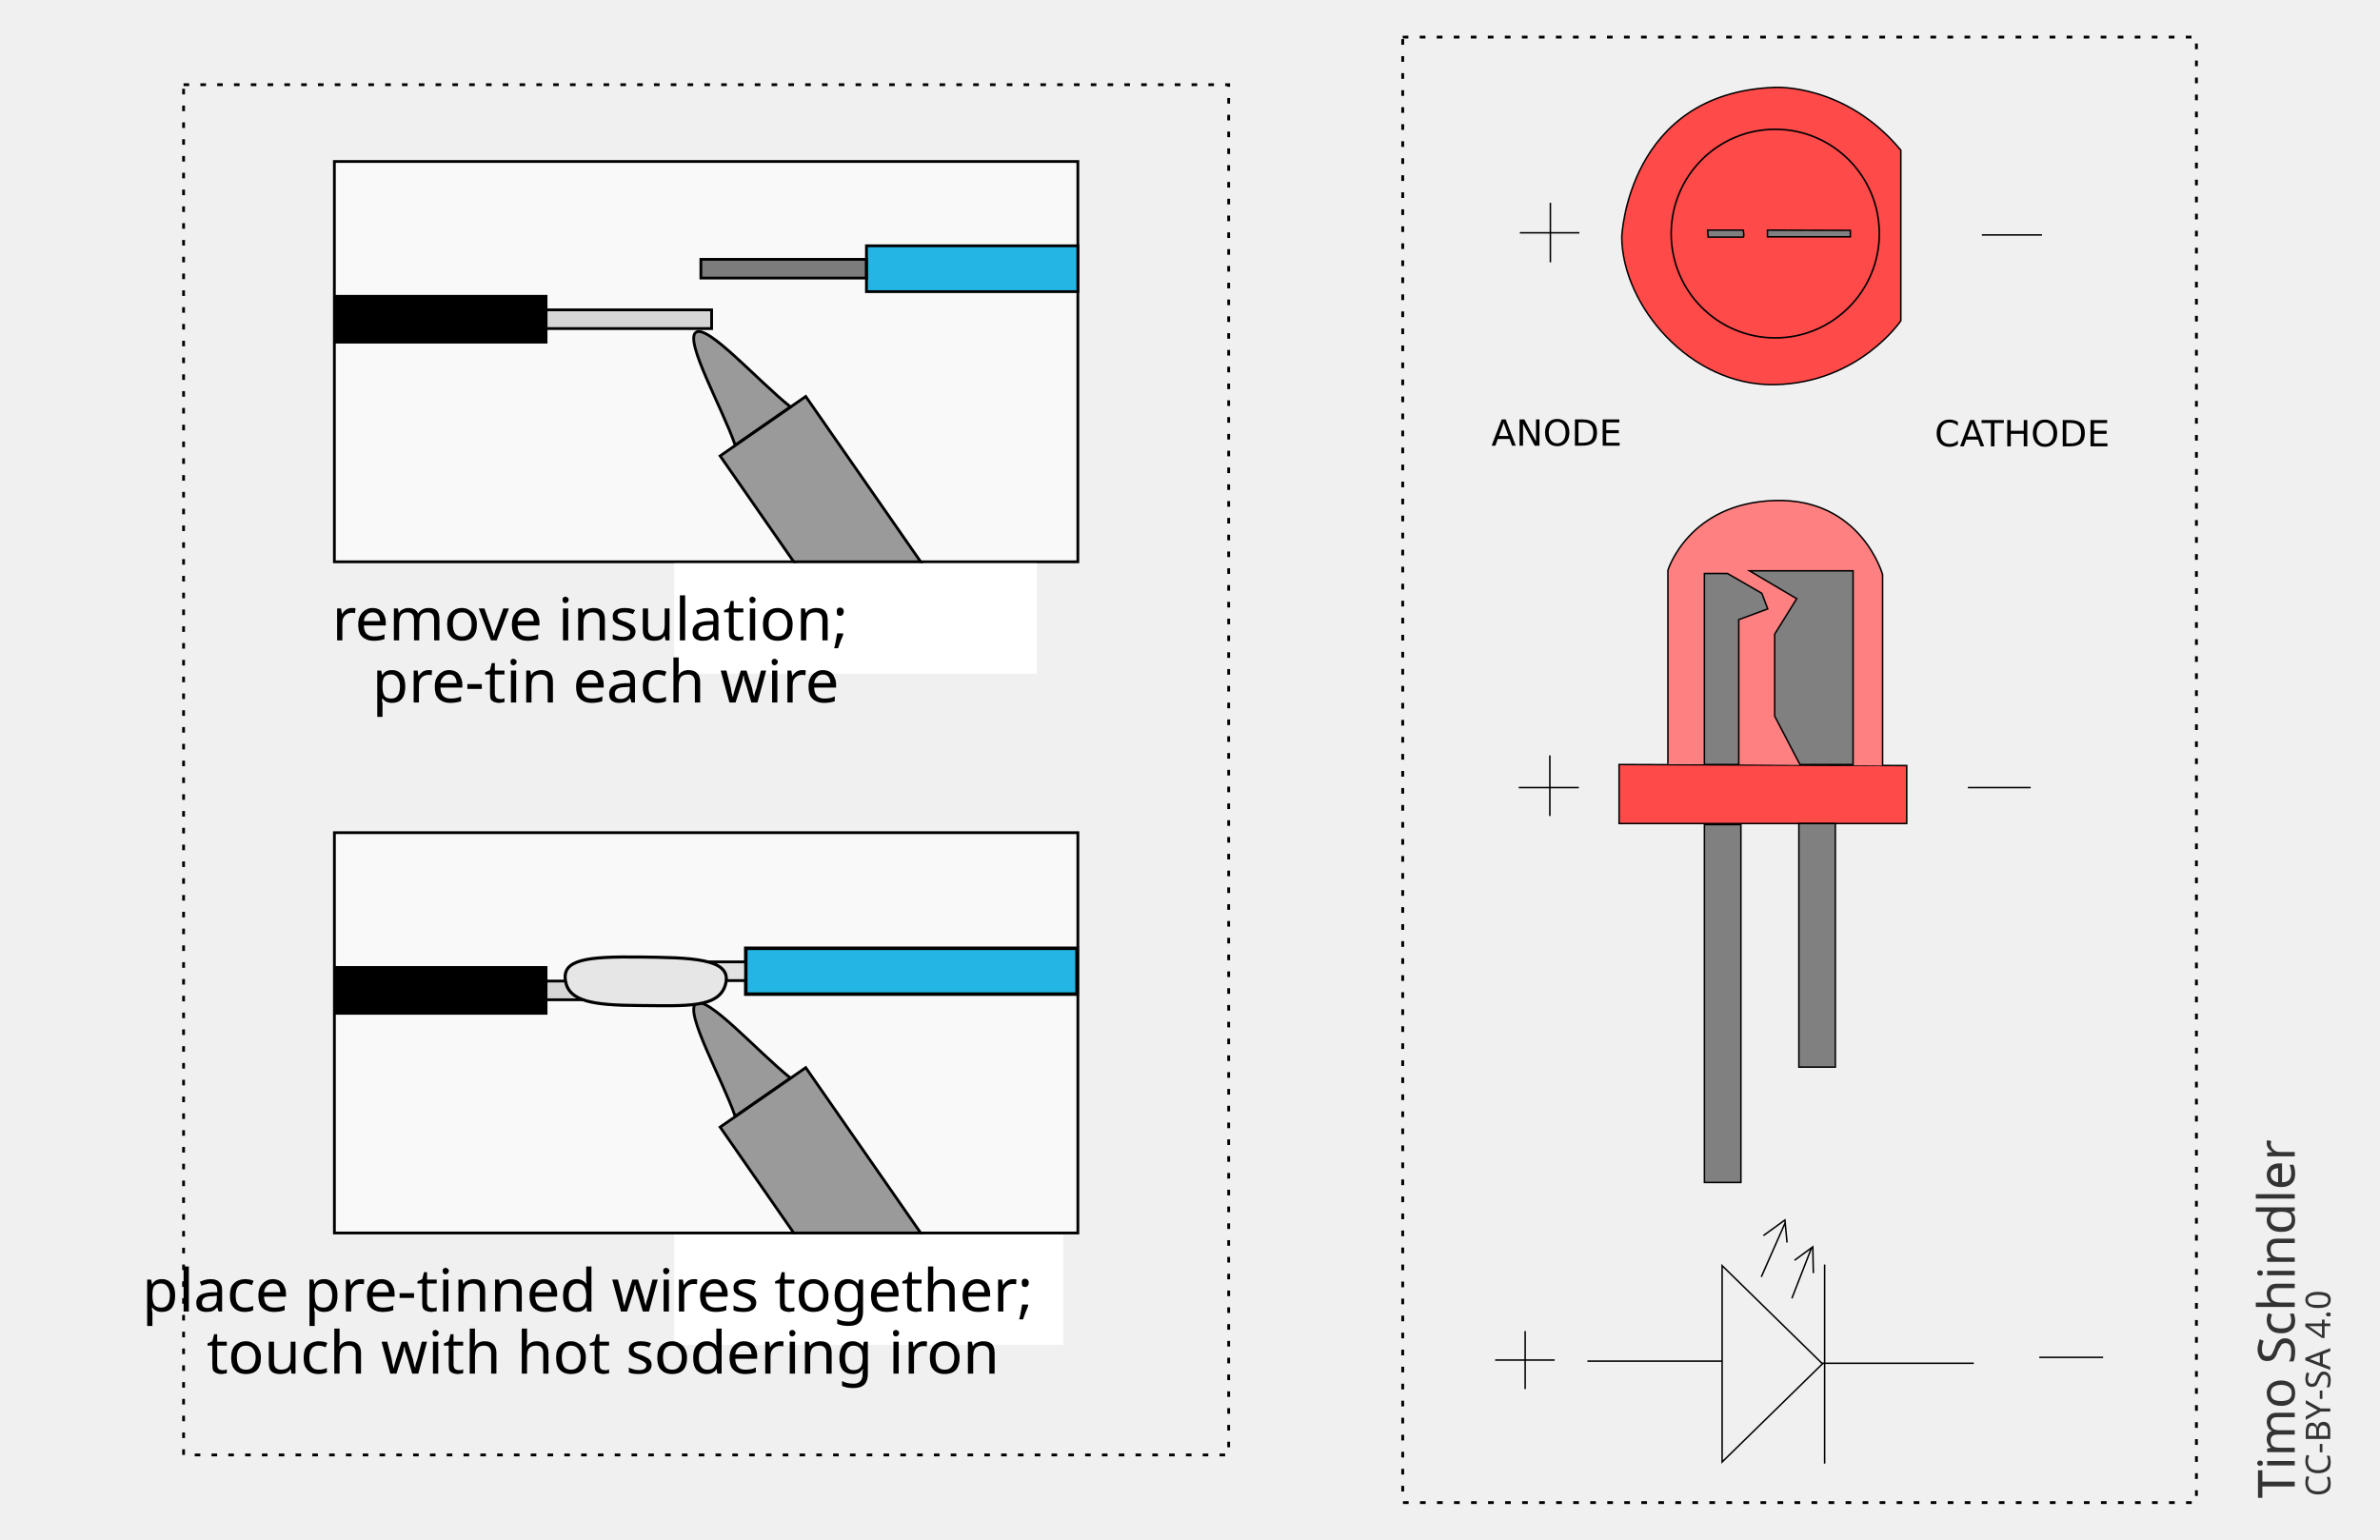
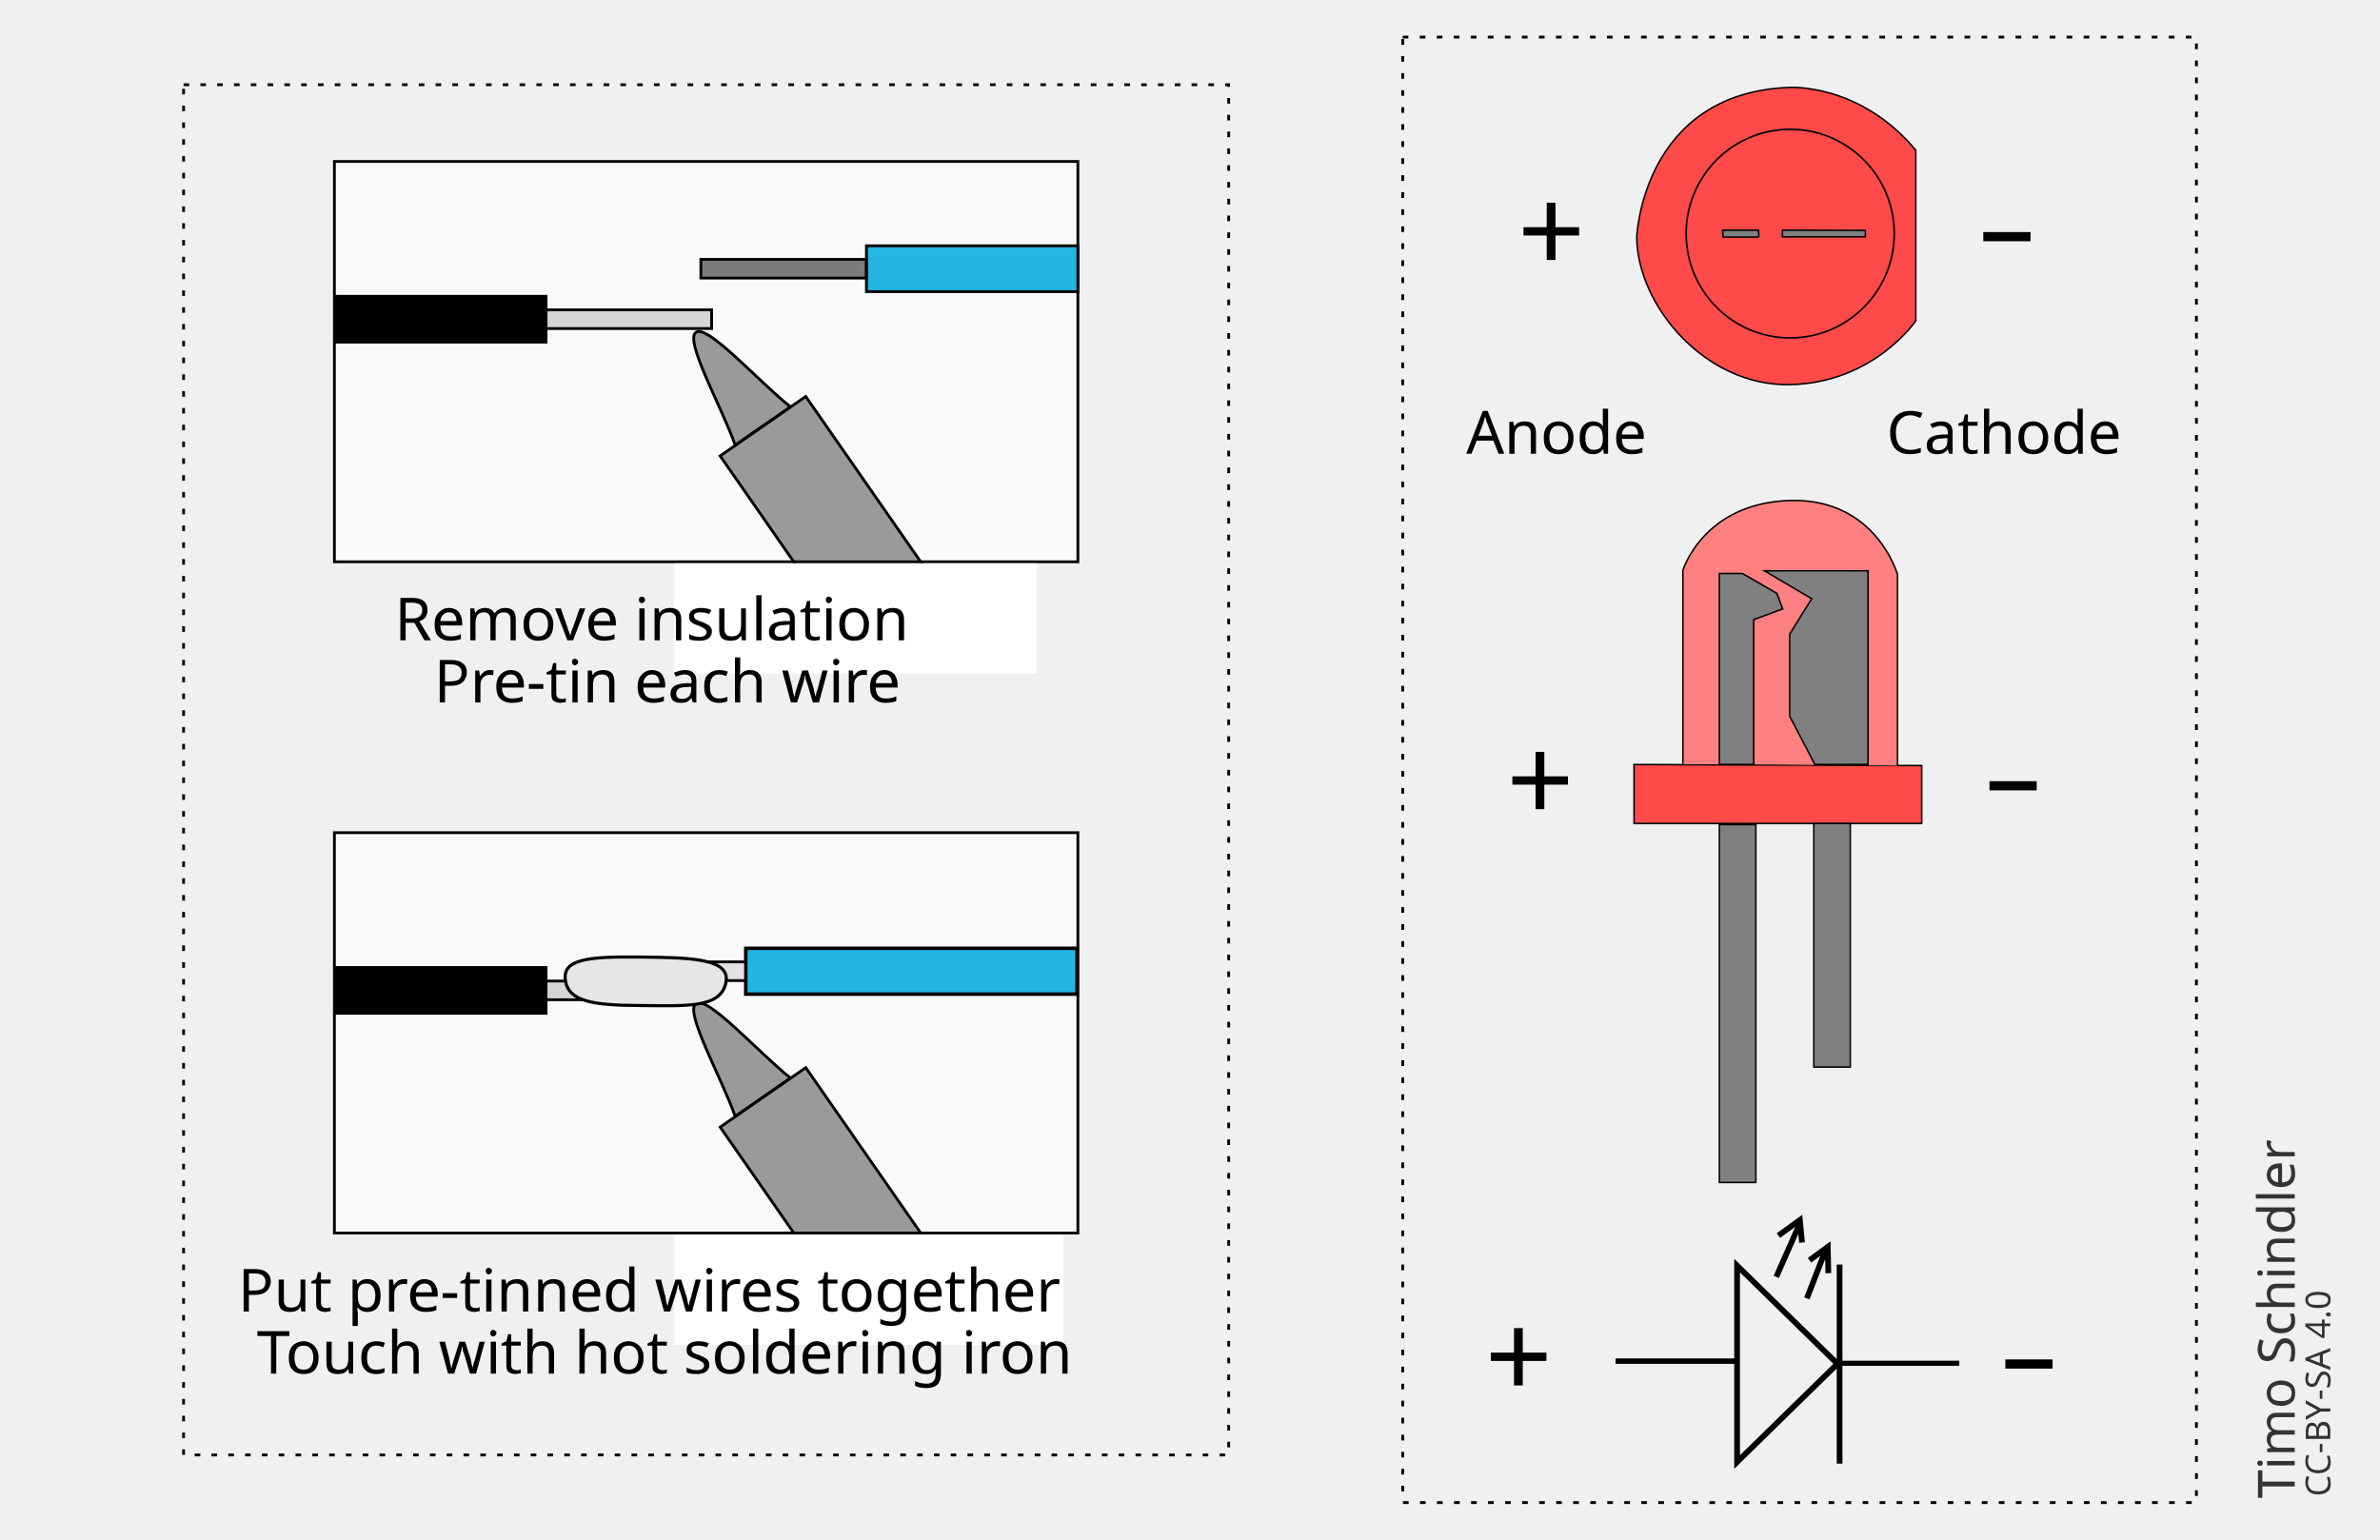
<svg xmlns="http://www.w3.org/2000/svg" width="85mm" height="55mm" viewBox="0 0 85 55" version="1.1" id="svg8">
  <defs id="defs2">
    <rect x="161.189" y="134.009" width="52.975" height="49.773" id="rect1549" />
    <clipPath clipPathUnits="userSpaceOnUse" id="clipPath985">
      <path d="m 200.292,101.42 -7.225,-3.145 3.007,7.605 -7.243,3.144 7.243,3.145 -3.007,7.604 7.225,-3.144 2.987,7.604 2.988,-7.604 7.224,3.144 -2.987,-7.604 7.224,-3.145 -7.224,-3.144 2.987,-7.605 -7.205,3.145 -3.007,-7.605 z" id="path983" />
    </clipPath>
    <radialGradient fx="0" fy="0" cx="0" cy="0" r="1" gradientUnits="userSpaceOnUse" gradientTransform="matrix(-14.83349,0,0,14.83349,203.2793,109.0242)" spreadMethod="pad" id="radialGradient995">
      <stop style="stop-opacity:1;stop-color:#ffffff" offset="0" id="stop991" />
      <stop style="stop-opacity:1;stop-color:#fff766" offset="1" id="stop993" />
    </radialGradient>
    <clipPath clipPathUnits="userSpaceOnUse" id="clipPath1005">
      <path d="M 0,40.004 H 226.713 V 82.327 H 0 Z" id="path1003" />
    </clipPath>
    <linearGradient x1="0" y1="0" x2="1" y2="0" gradientUnits="userSpaceOnUse" gradientTransform="matrix(0,-42.32377,-42.32377,0,113.3562,82.32773)" spreadMethod="pad" id="linearGradient1017">
      <stop style="stop-opacity:1;stop-color:#ffffff" offset="0" id="stop1011" />
      <stop style="stop-opacity:1;stop-color:#7ab869" offset="0.75" id="stop1013" />
      <stop style="stop-opacity:1;stop-color:#7ab869" offset="1" id="stop1015" />
    </linearGradient>
    <clipPath clipPathUnits="userSpaceOnUse" id="clipPath1031">
      <path d="M 0,153.143 H 261.144 V 0 H 0 Z" id="path1029" />
    </clipPath>
    <clipPath clipPathUnits="userSpaceOnUse" id="clipPath1369">
      <path d="m 68.611,107.247 v -1.004 c 0,-0.98 1.411,-1.748 3.212,-1.748 v 0 c 1.801,0 3.213,0.768 3.213,1.748 v 0 1.004 c 0,0.98 -1.412,1.748 -3.213,1.748 v 0 c -1.801,0 -3.212,-0.768 -3.212,-1.748" id="path1367" />
    </clipPath>
    <linearGradient x1="0" y1="0" x2="1" y2="0" gradientUnits="userSpaceOnUse" gradientTransform="matrix(-6.425293,0,0,6.425293,75.03565,106.745)" spreadMethod="pad" id="linearGradient1381">
      <stop style="stop-opacity:1;stop-color:#a7a5a6" offset="0" id="stop1373" />
      <stop style="stop-opacity:1;stop-color:#ffffff" offset="0.25" id="stop1375" />
      <stop style="stop-opacity:1;stop-color:#231f20" offset="0.75" id="stop1377" />
      <stop style="stop-opacity:1;stop-color:#7b7979" offset="1" id="stop1379" />
    </linearGradient>
    <clipPath clipPathUnits="userSpaceOnUse" id="clipPath1391">
      <path d="M 0,153.143 H 261.144 V 0 H 0 Z" id="path1389" />
    </clipPath>
    <clipPath clipPathUnits="userSpaceOnUse" id="clipPath1403">
      <path d="m 0,110.273 h 226.713 v 42.871 H 0 Z" id="path1401" />
    </clipPath>
    <linearGradient x1="0" y1="0" x2="1" y2="0" gradientUnits="userSpaceOnUse" gradientTransform="matrix(0,-42.87048,-42.87048,0,113.3562,153.1435)" spreadMethod="pad" id="linearGradient1413">
      <stop style="stop-opacity:1;stop-color:#ffffff" offset="0" id="stop1407" />
      <stop style="stop-opacity:1;stop-color:#7ab869" offset="0.75" id="stop1409" />
      <stop style="stop-opacity:1;stop-color:#7ab869" offset="1" id="stop1411" />
    </linearGradient>
    <clipPath clipPathUnits="userSpaceOnUse" id="clipPath1423">
      <path d="M 0,153.143 H 261.144 V 0 H 0 Z" id="path1421" />
    </clipPath>
    <clipPath clipPathUnits="userSpaceOnUse" id="clipPath1497">
      <path d="m 189.866,136.841 h 26.857 v -7.154 h -26.857 z" id="path1495" />
    </clipPath>
    <clipPath clipPathUnits="userSpaceOnUse" id="clipPath1541">
      <path d="m 185.868,75.446 h 32.115 V 53.792 h -32.115 z" id="path1539" />
    </clipPath>
    <clipPath clipPathUnits="userSpaceOnUse" id="clipPath1637">
      <path d="m 129.455,67.469 h 23.073 V 53.792 h -23.073 z" id="path1635" />
    </clipPath>
    <clipPath clipPathUnits="userSpaceOnUse" id="clipPath1683">
      <path d="m 69.749,75.446 h 31.265 V 53.665 H 69.749 Z" id="path1681" />
    </clipPath>
    <clipPath clipPathUnits="userSpaceOnUse" id="clipPath1779">
      <path d="m 15.322,67.933 h 34.524 V 53.665 h -34.524 z" id="path1777" />
    </clipPath>
    <clipPath clipPathUnits="userSpaceOnUse" id="clipPath1857">
      <path d="m 150.344,142.859 h 22.398 v -19.494 h -22.398 z" id="path1855" />
    </clipPath>
    <clipPath clipPathUnits="userSpaceOnUse" id="clipPath1919">
      <path d="m 118.878,142.86 h 25.514 v -19.494 h -25.514 z" id="path1917" />
    </clipPath>
    <clipPath clipPathUnits="userSpaceOnUse" id="clipPath1989">
      <path d="M 93.057,139.609 H 110.451 V 126.242 H 93.057 Z" id="path1987" />
    </clipPath>
    <clipPath clipPathUnits="userSpaceOnUse" id="clipPath2033">
      <path d="M 62.293,142.839 H 81.251 V 123.366 H 62.293 Z" id="path2031" />
    </clipPath>
    <clipPath clipPathUnits="userSpaceOnUse" id="clipPath2089">
      <path d="m 23.915,136.609 h 19.145 v -7.117 H 23.915 Z" id="path2087" />
    </clipPath>
    <clipPath clipPathUnits="userSpaceOnUse" id="clipPath2633">
      <path d="m 128.632,118.451 c -0.097,-0.048 -0.158,-0.147 -0.158,-0.255 v 0 -11.953 c 0,-0.98 1.411,-1.748 3.212,-1.748 v 0 c 1.802,0 3.213,0.768 3.213,1.748 v 0 11.953 c 0,0.108 -0.061,0.207 -0.158,0.255 v 0 c -0.827,0.406 -1.912,0.63 -3.055,0.63 v 0 c -1.143,0 -2.226,-0.224 -3.054,-0.63" id="path2631" />
    </clipPath>
    <linearGradient x1="0" y1="0" x2="1" y2="0" gradientUnits="userSpaceOnUse" gradientTransform="matrix(-6.424805,0,0,6.424805,134.8989,111.788)" spreadMethod="pad" id="linearGradient2645">
      <stop style="stop-opacity:1;stop-color:#a7a5a6" offset="0" id="stop2637" />
      <stop style="stop-opacity:1;stop-color:#ffffff" offset="0.25" id="stop2639" />
      <stop style="stop-opacity:1;stop-color:#231f20" offset="0.75" id="stop2641" />
      <stop style="stop-opacity:1;stop-color:#7b7979" offset="1" id="stop2643" />
    </linearGradient>
    <clipPath clipPathUnits="userSpaceOnUse" id="clipPath2655">
      <path d="M 0,153.143 H 261.144 V 0 H 0 Z" id="path2653" />
    </clipPath>
    <clipPath clipPathUnits="userSpaceOnUse" id="clipPath3039">
      <path d="m 98.684,107.708 v -1.465 c 0,-0.901 1.348,-1.606 3.071,-1.606 v 0 c 1.722,0 3.07,0.705 3.07,1.606 v 0 1.465 c 0,0.9 -1.348,1.606 -3.07,1.606 v 0 c -1.723,0 -3.071,-0.706 -3.071,-1.606" id="path3037" />
    </clipPath>
    <linearGradient x1="0" y1="0" x2="1" y2="0" gradientUnits="userSpaceOnUse" gradientTransform="matrix(-6.141113,0,0,6.141113,104.8252,106.976)" spreadMethod="pad" id="linearGradient3051">
      <stop style="stop-opacity:1;stop-color:#a7a5a6" offset="0" id="stop3043" />
      <stop style="stop-opacity:1;stop-color:#ffffff" offset="0.25" id="stop3045" />
      <stop style="stop-opacity:1;stop-color:#231f20" offset="0.75" id="stop3047" />
      <stop style="stop-opacity:1;stop-color:#7b7979" offset="1" id="stop3049" />
    </linearGradient>
    <clipPath clipPathUnits="userSpaceOnUse" id="clipPath3061">
      <path d="M 0,153.143 H 261.144 V 0 H 0 Z" id="path3059" />
    </clipPath>
    <clipPath clipPathUnits="userSpaceOnUse" id="clipPath3097">
      <path d="m 38.821,107.247 v -1.004 c 0,-0.901 1.349,-1.606 3.07,-1.606 v 0 c 1.722,0 3.071,0.705 3.071,1.606 v 0 1.004 c 0,0.9 -1.349,1.605 -3.071,1.605 v 0 c -1.721,0 -3.07,-0.705 -3.07,-1.605" id="path3095" />
    </clipPath>
    <linearGradient x1="0" y1="0" x2="1" y2="0" gradientUnits="userSpaceOnUse" gradientTransform="matrix(-6.141113,0,0,6.141113,44.96191,106.745)" spreadMethod="pad" id="linearGradient3109">
      <stop style="stop-opacity:1;stop-color:#a7a5a6" offset="0" id="stop3101" />
      <stop style="stop-opacity:1;stop-color:#ffffff" offset="0.25" id="stop3103" />
      <stop style="stop-opacity:1;stop-color:#231f20" offset="0.75" id="stop3105" />
      <stop style="stop-opacity:1;stop-color:#7b7979" offset="1" id="stop3107" />
    </linearGradient>
    <clipPath clipPathUnits="userSpaceOnUse" id="clipPath3119">
      <path d="M 0,153.143 H 261.144 V 0 H 0 Z" id="path3117" />
    </clipPath>
    <clipPath clipPathUnits="userSpaceOnUse" id="clipPath3131">
      <path d="m 22.083,107.247 v -1.004 c 0,-0.901 1.349,-1.606 3.071,-1.606 v 0 c 1.722,0 3.071,0.705 3.071,1.606 v 0 1.004 c 0,0.9 -1.349,1.605 -3.071,1.605 v 0 c -1.722,0 -3.071,-0.705 -3.071,-1.605" id="path3129" />
    </clipPath>
    <linearGradient x1="0" y1="0" x2="1" y2="0" gradientUnits="userSpaceOnUse" gradientTransform="matrix(-6.141602,0,0,6.141602,28.22461,106.745)" spreadMethod="pad" id="linearGradient3143">
      <stop style="stop-opacity:1;stop-color:#a7a5a6" offset="0" id="stop3135" />
      <stop style="stop-opacity:1;stop-color:#ffffff" offset="0.25" id="stop3137" />
      <stop style="stop-opacity:1;stop-color:#231f20" offset="0.75" id="stop3139" />
      <stop style="stop-opacity:1;stop-color:#7b7979" offset="1" id="stop3141" />
    </linearGradient>
    <clipPath clipPathUnits="userSpaceOnUse" id="clipPath3153">
      <path d="M 0,153.143 H 261.144 V 0 H 0 Z" id="path3151" />
    </clipPath>
    <clipPath clipPathUnits="userSpaceOnUse" id="clipPath3181">
      <path d="m 68.753,107.247 v -1.004 c 0,-0.901 1.348,-1.606 3.07,-1.606 v 0 c 1.722,0 3.071,0.705 3.071,1.606 v 0 1.004 c 0,0.9 -1.349,1.605 -3.071,1.605 v 0 c -1.722,0 -3.07,-0.705 -3.07,-1.605" id="path3179" />
    </clipPath>
    <linearGradient x1="0" y1="0" x2="1" y2="0" gradientUnits="userSpaceOnUse" gradientTransform="matrix(-6.141113,0,0,6.141113,74.89356,106.745)" spreadMethod="pad" id="linearGradient3193">
      <stop style="stop-opacity:1;stop-color:#a7a5a6" offset="0" id="stop3185" />
      <stop style="stop-opacity:1;stop-color:#ffffff" offset="0.25" id="stop3187" />
      <stop style="stop-opacity:1;stop-color:#231f20" offset="0.75" id="stop3189" />
      <stop style="stop-opacity:1;stop-color:#7b7979" offset="1" id="stop3191" />
    </linearGradient>
    <clipPath clipPathUnits="userSpaceOnUse" id="clipPath3203">
      <path d="M 0,153.143 H 261.144 V 0 H 0 Z" id="path3201" />
    </clipPath>
    <clipPath clipPathUnits="userSpaceOnUse" id="clipPath3271">
      <path d="m 198.527,49.275 c -0.098,-0.048 -0.159,-0.146 -0.159,-0.255 v 0 -14.125 c 0,-1.13 1.644,-2.014 3.745,-2.014 v 0 c 2.101,0 3.746,0.884 3.746,2.014 v 0 14.125 c 0,0.109 -0.062,0.207 -0.159,0.255 v 0 c -0.97,0.477 -2.244,0.739 -3.587,0.739 v 0 c -1.343,0 -2.617,-0.262 -3.586,-0.739" id="path3269" />
    </clipPath>
    <linearGradient x1="0" y1="0" x2="1" y2="0" gradientUnits="userSpaceOnUse" gradientTransform="matrix(-7.490234,0,0,7.490234,205.8579,41.44694)" spreadMethod="pad" id="linearGradient3283">
      <stop style="stop-opacity:1;stop-color:#a7a5a6" offset="0" id="stop3275" />
      <stop style="stop-opacity:1;stop-color:#ffffff" offset="0.25" id="stop3277" />
      <stop style="stop-opacity:1;stop-color:#231f20" offset="0.75" id="stop3279" />
      <stop style="stop-opacity:1;stop-color:#7b7979" offset="1" id="stop3281" />
    </linearGradient>
    <clipPath clipPathUnits="userSpaceOnUse" id="clipPath3293">
      <path d="M 0,153.143 H 261.144 V 0 H 0 Z" id="path3291" />
    </clipPath>
    <clipPath clipPathUnits="userSpaceOnUse" id="clipPath3313">
      <path d="m 137.484,49.274 c -0.096,-0.047 -0.158,-0.145 -0.158,-0.254 v 0 -14.125 c 0,-1.13 1.645,-2.014 3.744,-2.014 v 0 c 2.101,0 3.745,0.884 3.745,2.014 v 0 14.125 c 0,0.109 -0.061,0.207 -0.158,0.255 v 0 c -0.969,0.477 -2.244,0.739 -3.587,0.739 v 0 c -1.343,0 -2.617,-0.262 -3.586,-0.74" id="path3311" />
    </clipPath>
    <linearGradient x1="0" y1="0" x2="1" y2="0" gradientUnits="userSpaceOnUse" gradientTransform="matrix(-7.489258,0,0,7.489258,144.8149,41.44694)" spreadMethod="pad" id="linearGradient3325">
      <stop style="stop-opacity:1;stop-color:#a7a5a6" offset="0" id="stop3317" />
      <stop style="stop-opacity:1;stop-color:#ffffff" offset="0.25" id="stop3319" />
      <stop style="stop-opacity:1;stop-color:#231f20" offset="0.75" id="stop3321" />
      <stop style="stop-opacity:1;stop-color:#7b7979" offset="1" id="stop3323" />
    </linearGradient>
    <clipPath clipPathUnits="userSpaceOnUse" id="clipPath3335">
      <path d="M 0,153.143 H 261.144 V 0 H 0 Z" id="path3333" />
    </clipPath>
    <clipPath clipPathUnits="userSpaceOnUse" id="clipPath3367">
      <path d="m 30.08,37.976 c -0.705,-0.352 -1.093,-0.831 -1.092,-1.351 v 0 -1.73 c 0,-1.051 1.583,-1.872 3.603,-1.872 v 0 c 2.02,0 3.602,0.821 3.602,1.872 v 0 1.731 c 0,1.05 -1.583,1.872 -3.602,1.872 v 0 c -0.947,0 -1.839,-0.186 -2.511,-0.522" id="path3365" />
    </clipPath>
    <linearGradient x1="0" y1="0" x2="1" y2="0" gradientUnits="userSpaceOnUse" gradientTransform="matrix(-7.206055,0,0,7.206055,36.19385,35.75993)" spreadMethod="pad" id="linearGradient3379">
      <stop style="stop-opacity:1;stop-color:#a7a5a6" offset="0" id="stop3371" />
      <stop style="stop-opacity:1;stop-color:#ffffff" offset="0.25" id="stop3373" />
      <stop style="stop-opacity:1;stop-color:#231f20" offset="0.75" id="stop3375" />
      <stop style="stop-opacity:1;stop-color:#7b7979" offset="1" id="stop3377" />
    </linearGradient>
    <clipPath clipPathUnits="userSpaceOnUse" id="clipPath3389">
      <path d="M 0,153.143 H 261.144 V 0 H 0 Z" id="path3387" />
    </clipPath>
    <clipPath clipPathUnits="userSpaceOnUse" id="clipPath3441">
      <path d="m 81.81,36.625 v -1.73 c 0.001,-1.051 1.583,-1.872 3.603,-1.872 v 0 c 2.02,0 3.603,0.821 3.603,1.872 v 0 1.731 c -0.001,1.05 -1.583,1.872 -3.603,1.872 v 0 c -2.021,0 -3.603,-0.822 -3.603,-1.873" id="path3439" />
    </clipPath>
    <linearGradient x1="0" y1="0" x2="1" y2="0" gradientUnits="userSpaceOnUse" gradientTransform="matrix(-7.206055,0,0,7.206055,89.01611,35.75993)" spreadMethod="pad" id="linearGradient3453">
      <stop style="stop-opacity:1;stop-color:#a7a5a6" offset="0" id="stop3445" />
      <stop style="stop-opacity:1;stop-color:#ffffff" offset="0.25" id="stop3447" />
      <stop style="stop-opacity:1;stop-color:#231f20" offset="0.75" id="stop3449" />
      <stop style="stop-opacity:1;stop-color:#7b7979" offset="1" id="stop3451" />
    </linearGradient>
    <clipPath clipPathUnits="userSpaceOnUse" id="clipPath3463">
      <path d="M 0,153.143 H 261.144 V 0 H 0 Z" id="path3461" />
    </clipPath>
    <clipPath clipPathUnits="userSpaceOnUse" id="clipPath3515">
      <path d="m 200.257,107.708 v -1.465 c 0,-0.901 1.348,-1.606 3.07,-1.606 v 0 c 1.722,0 3.071,0.705 3.071,1.606 v 0 1.465 c 0,0.9 -1.349,1.606 -3.071,1.606 v 0 c -1.722,0 -3.07,-0.706 -3.07,-1.606" id="path3513" />
    </clipPath>
    <linearGradient x1="0" y1="0" x2="1" y2="0" gradientUnits="userSpaceOnUse" gradientTransform="matrix(-6.140625,0,0,6.140625,206.397,106.976)" spreadMethod="pad" id="linearGradient3527">
      <stop style="stop-opacity:1;stop-color:#a7a5a6" offset="0" id="stop3519" />
      <stop style="stop-opacity:1;stop-color:#ffffff" offset="0.25" id="stop3521" />
      <stop style="stop-opacity:1;stop-color:#231f20" offset="0.75" id="stop3523" />
      <stop style="stop-opacity:1;stop-color:#7b7979" offset="1" id="stop3525" />
    </linearGradient>
    <clipPath clipPathUnits="userSpaceOnUse" id="clipPath3537">
      <path d="M 0,153.143 H 261.144 V 0 H 0 Z" id="path3535" />
    </clipPath>
  </defs>
  <g id="layer1" transform="translate(1.447564,-6.67359)">
    <text xml:space="preserve" style="font-style:normal;font-weight:normal;font-size:10.583px;line-height:1.25;font-family:sans-serif;letter-spacing:0px;word-spacing:0px;fill:#000000;fill-opacity:1;stroke:none;stroke-width:0.265" x="40.025" y="146.805" id="text1423">
      <tspan id="tspan1421" x="40.025" y="146.805" style="stroke-width:0.265" />
    </text>
    <text xml:space="preserve" id="text1547" style="font-style:normal;font-weight:normal;font-size:10.583px;line-height:1.25;font-family:sans-serif;letter-spacing:0px;word-spacing:0px;white-space:pre;shape-inside:url(#rect1549);fill:#000000;fill-opacity:1;stroke:none;" />
-     <g id="g1416" transform="translate(1.358989)">
-       <g id="g1354" transform="translate(0,0.00223235)">
-         <g id="g1292" transform="translate(0.1882593)">
-           <g id="g1193" transform="translate(-5.697,1.304018)">
-             <rect style="fill:#f9f9f9;fill-opacity:1;stroke:#000000;stroke-width:0.099;stroke-miterlimit:4;stroke-dasharray:none;stroke-dashoffset:0" id="rect1049" width="26.553" height="14.3" x="14.644" y="11.136" />
-             <rect style="fill:#000000;fill-opacity:1;stroke:#000000;stroke-width:0.1;stroke-miterlimit:4;stroke-dasharray:none;stroke-dashoffset:0" id="rect1006" width="7.55" height="1.637" x="14.654" y="15.952" />
-             <rect style="fill:#b3b3b3;fill-opacity:0.502;stroke:#000000;stroke-width:0.1;stroke-miterlimit:4;stroke-dasharray:none;stroke-dashoffset:0" id="rect1008" width="5.913" height="0.668" x="22.204" y="16.436" />
-             <rect style="fill:#23b5e4;fill-opacity:1;stroke:#000000;stroke-width:0.1;stroke-miterlimit:4;stroke-dasharray:none;stroke-dashoffset:0" id="rect1006-9" width="7.55" height="1.637" x="-41.197" y="-15.785" transform="scale(-1)" />
-             <rect style="fill:#000000;fill-opacity:0.502;stroke:#000000;stroke-width:0.1;stroke-miterlimit:4;stroke-dasharray:none;stroke-dashoffset:0" id="rect1008-3" width="5.913" height="0.668" x="-33.647" y="-15.3" transform="scale(-1)" />
-             <rect style="fill:#000000;fill-opacity:0.379;stroke:#000000;stroke-width:0.1;stroke-miterlimit:4;stroke-dasharray:none;stroke-opacity:1" id="rect879" width="3.722" height="7.526" x="-14.702" y="-41.528" transform="rotate(145.199)" />
-             <path style="fill:#000000;fill-opacity:0.379;stroke:#000000;stroke-width:0.1;stroke-linecap:butt;stroke-linejoin:miter;stroke-miterlimit:4;stroke-dasharray:none;stroke-opacity:1" d="m 30.933,19.902 c -1.183,-0.95 -2.972,-2.969 -3.38,-2.661 -0.409,0.307 0.937,2.685 1.406,4.028 z" id="path881" />
-             <rect style="fill:#ffffff;fill-opacity:1;stroke:none;stroke-width:0.088;stroke-miterlimit:4;stroke-dasharray:none;stroke-dashoffset:0" id="rect1051" width="12.952" height="3.942" x="26.781" y="25.49" />
-             <text xml:space="preserve" style="font-style:normal;font-weight:normal;font-size:2.117px;line-height:1.05;font-family:sans-serif;letter-spacing:0px;word-spacing:0px;fill:#000000;fill-opacity:1;stroke:none;stroke-width:0.178" x="27.907" y="28.241" id="text1059">
-               <tspan id="tspan1057" x="27.907" y="28.241" style="font-size:2.117px;text-align:center;text-anchor:middle;stroke-width:0.178">remove insulation;</tspan>
-               <tspan x="27.907" y="30.463" style="font-size:2.117px;text-align:center;text-anchor:middle;stroke-width:0.178" id="tspan1061">pre-tin each wire</tspan>
-             </text>
-           </g>
-           <g id="g1207" transform="translate(-5.008184,-0.2834821)">
-             <rect style="fill:#f9f9f9;fill-opacity:1;stroke:#000000;stroke-width:0.099;stroke-miterlimit:4;stroke-dasharray:none;stroke-dashoffset:0" id="rect1049-8" width="26.553" height="14.3" x="13.956" y="36.7" />
-             <rect style="fill:#000000;fill-opacity:1;stroke:#000000;stroke-width:0.1;stroke-miterlimit:4;stroke-dasharray:none;stroke-dashoffset:0" id="rect1006-7" width="7.55" height="1.637" x="13.965" y="41.515" />
-             <rect style="fill:#b3b3b3;fill-opacity:0.502;stroke:#000000;stroke-width:0.1;stroke-miterlimit:4;stroke-dasharray:none;stroke-dashoffset:0" id="rect1008-6" width="5.913" height="0.668" x="21.515" y="42" />
-             <rect style="fill:#23b5e4;fill-opacity:1;stroke:#000000;stroke-width:0.125;stroke-miterlimit:4;stroke-dasharray:none;stroke-dashoffset:0" id="rect1006-9-5" width="11.832" height="1.637" x="-40.48" y="-42.467" transform="scale(-1)" />
-             <rect style="fill:#cccccc;fill-opacity:0.502;stroke:#000000;stroke-width:0.1;stroke-miterlimit:4;stroke-dasharray:none;stroke-dashoffset:0" id="rect1008-3-9" width="5.913" height="0.668" x="-28.648" y="-41.983" transform="scale(-1)" />
-             <rect style="fill:#000000;fill-opacity:0.379;stroke:#000000;stroke-width:0.1;stroke-miterlimit:4;stroke-dasharray:none;stroke-opacity:1" id="rect879-6" width="3.722" height="7.526" x="0.453" y="-62.126" transform="rotate(145.199)" />
-             <path style="fill:#000000;fill-opacity:0.379;stroke:#000000;stroke-width:0.1;stroke-linecap:butt;stroke-linejoin:miter;stroke-miterlimit:4;stroke-dasharray:none;stroke-opacity:1" d="m 30.244,45.465 c -1.183,-0.95 -2.972,-2.969 -3.38,-2.661 -0.409,0.307 0.937,2.685 1.406,4.028 z" id="path881-9" />
-             <rect style="fill:#ffffff;fill-opacity:1;stroke:none;stroke-width:0.091;stroke-miterlimit:4;stroke-dasharray:none;stroke-dashoffset:0" id="rect1051-4" width="13.897" height="3.942" x="26.092" y="51.053" />
-             <text xml:space="preserve" style="font-style:normal;font-weight:normal;font-size:2.117px;line-height:1.05;font-family:sans-serif;letter-spacing:0px;word-spacing:0px;fill:#000000;fill-opacity:1;stroke:none;stroke-width:0.178" x="27.128" y="53.804" id="text1059-3">
-               <tspan x="27.128" y="53.804" style="font-size:2.117px;text-align:center;text-anchor:middle;stroke-width:0.178" id="tspan1145">place pre-tinned wires together;</tspan>
-               <tspan x="27.128" y="56.027" style="font-size:2.117px;text-align:center;text-anchor:middle;stroke-width:0.178" id="tspan1149">touch with hot sodering iron</tspan>
-             </text>
-             <path style="fill:#e6e6e6;fill-opacity:1;stroke:#000000;stroke-width:0.111;stroke-linecap:butt;stroke-linejoin:miter;stroke-miterlimit:4;stroke-dasharray:none;stroke-opacity:1" d="m 22.207,41.983 c -0.117,-0.75 0.757,-0.862 2.613,-0.842 1.857,0.021 3.325,0.039 3.114,0.941 -0.211,0.902 -1.44,0.801 -3.086,0.792 -1.646,-0.009 -2.524,-0.141 -2.641,-0.891 z" id="path1141" />
-           </g>
-         </g>
-         <rect style="fill:none;fill-opacity:1;stroke:#000000;stroke-width:0.1;stroke-miterlimit:4;stroke-dasharray:0.2, 0.4;stroke-dashoffset:0;stroke-opacity:1" id="rect1209" width="37.325" height="48.948" x="3.75" y="9.697" />
-       </g>
-       <g id="g1325" transform="translate(-3.590774,0.1912191)">
-         <g id="g889" transform="matrix(0.05366553,0,0,0.05366553,53.62531,8.749253)">
-           <path style="fill:none;fill-rule:evenodd;stroke:#000000;stroke-width:1;stroke-linecap:butt;stroke-linejoin:miter;stroke-miterlimit:4;stroke-dasharray:none;stroke-opacity:1" d="M 26.786,112.714 H 66.429" id="path25570" />
-           <path style="fill:none;fill-rule:evenodd;stroke:#000000;stroke-width:1;stroke-linecap:butt;stroke-linejoin:miter;stroke-miterlimit:4;stroke-dasharray:none;stroke-opacity:1" d="M 47.143,92.714 V 132.357" id="path25572" />
-           <path style="fill:none;fill-rule:evenodd;stroke:#000000;stroke-width:1px;stroke-linecap:butt;stroke-linejoin:miter;stroke-opacity:1" d="m 334.286,114.143 h 40" id="path25574" />
-           <path style="fill:#ff4a4a;fill-opacity:1;fill-rule:evenodd;stroke:#000000;stroke-width:1px;stroke-linecap:butt;stroke-linejoin:miter;stroke-opacity:1" d="M 280.357,57.714 V 171.286 c 0,0 -27.857,41.429 -83.929,42.5 -56.071,1.071 -101.429,-52.5 -101.786,-98.214 0,0 3.571,-96.071 101.786,-99.643 0,0 46.786,-2.857 83.929,41.786 z" id="path25576" />
-           <ellipse style="fill:none;fill-opacity:1;stroke:#000000;stroke-opacity:1" id="path25578" transform="matrix(1.06533,0,0,1.09208,-12.8559,-11.4029)" cx="196.786" cy="114.143" rx="65" ry="63.571" />
-           <path style="fill:#808080;fill-opacity:1;fill-rule:evenodd;stroke:#000000;stroke-width:1px;stroke-linecap:butt;stroke-linejoin:miter;stroke-opacity:1" d="m 151.786,110.929 h 23.75 c 0,0 0.714,4.643 0,4.643 -0.714,0 -23.393,0 -23.393,0 z" id="path26549" />
-           <path style="fill:#808080;fill-opacity:1;fill-rule:evenodd;stroke:#000000;stroke-width:1px;stroke-linecap:butt;stroke-linejoin:miter;stroke-opacity:1" d="m 191.607,110.929 v 4.464 h 55.179 v -4.286 z" id="path26551" />
-           <text xml:space="preserve" style="font-style:normal;font-weight:normal;line-height:0%;font-family:'Bitstream Vera Sans';fill:#000000;fill-opacity:1;stroke:none;stroke-width:1px;stroke-linecap:butt;stroke-linejoin:miter;stroke-opacity:1" x="7.857" y="254.429" id="text26561">
-             <tspan id="tspan26563" x="7.857" y="254.429" style="font-size:24px;line-height:1.25">ANODE</tspan>
-           </text>
-           <text xml:space="preserve" style="font-style:normal;font-weight:normal;line-height:0%;font-family:'Bitstream Vera Sans';fill:#000000;fill-opacity:1;stroke:none;stroke-width:1px;stroke-linecap:butt;stroke-linejoin:miter;stroke-opacity:1" x="302.857" y="254.857" id="text26565">
-             <tspan id="tspan26567" x="302.857" y="254.857" style="font-size:24px;line-height:1.25">CATHODE</tspan>
-           </text>
-           <path style="fill:none;fill-rule:evenodd;stroke:#000000;stroke-width:1px;stroke-linecap:butt;stroke-linejoin:miter;stroke-opacity:1" d="m 46.786,460.571 v 40.357" id="path26569" />
-           <path style="fill:none;fill-rule:evenodd;stroke:#000000;stroke-width:1px;stroke-linecap:butt;stroke-linejoin:miter;stroke-opacity:1" d="m 26.071,482 h 40" id="path26571" />
-           <path style="fill:none;fill-rule:evenodd;stroke:#000000;stroke-width:1px;stroke-linecap:butt;stroke-linejoin:miter;stroke-opacity:1" d="m 325,482 h 41.786" id="path26573" />
-           <path style="fill:#ff4a4a;fill-opacity:1;fill-rule:evenodd;stroke:#000000;stroke-width:1px;stroke-linecap:butt;stroke-linejoin:miter;stroke-opacity:1" d="m 92.857,466.643 v 39.286 H 284.286 v -38.571 z" id="path26575" />
-           <path style="fill:#ff8080;fill-opacity:1;fill-rule:evenodd;stroke:#000000;stroke-width:1px;stroke-linecap:butt;stroke-linejoin:miter;stroke-opacity:1" d="M 125.357,466.286 V 337.357 c 0,0 13.571,-44.643 71.071,-46.429 57.5,-1.786 71.786,49.286 71.786,49.286 v 127.143" id="path26577" />
-           <path style="fill:#808080;fill-opacity:1;fill-rule:evenodd;stroke:#000000;stroke-width:1px;stroke-linecap:butt;stroke-linejoin:miter;stroke-opacity:1" d="M 149.643,466.643 V 339.5 H 165 l 22.865,13.201 3.921,10.37 -19.286,7.143 v 96.429 z" id="path26579" />
-           <path style="fill:#808080;fill-opacity:1;fill-rule:evenodd;stroke:#000000;stroke-width:1px;stroke-linecap:butt;stroke-linejoin:miter;stroke-opacity:1" d="m 179.643,337.714 h 68.929 V 466.643 H 213.214 L 196.429,434.5 v -54.643 l 14.643,-23.571 z" id="path26581" />
-           <path style="fill:#808080;fill-opacity:1;fill-rule:evenodd;stroke:#000000;stroke-width:1px;stroke-linecap:butt;stroke-linejoin:miter;stroke-opacity:1" d="m 149.643,506.643 v 238.214 h 24.286 V 506.643 Z" id="path26583" />
-           <path style="fill:#808080;fill-opacity:1;fill-rule:evenodd;stroke:#000000;stroke-width:1px;stroke-linecap:butt;stroke-linejoin:miter;stroke-opacity:1" d="m 212.5,505.929 v 162.143 h 24.286 V 505.929 Z" id="path26585" />
-           <path style="fill:none;fill-rule:evenodd;stroke:#000000;stroke-width:1px;stroke-linecap:butt;stroke-linejoin:miter;stroke-opacity:1" d="m 30.357,843.786 v 38.571" id="path26587" />
-           <path style="fill:none;fill-rule:evenodd;stroke:#000000;stroke-width:1px;stroke-linecap:butt;stroke-linejoin:miter;stroke-opacity:1" d="M 10.357,863.071 H 50" id="path26589" />
-           <path style="fill:none;fill-rule:evenodd;stroke:#000000;stroke-width:1px;stroke-linecap:butt;stroke-linejoin:miter;stroke-opacity:1" d="M 71.786,863.786 H 161.429" id="path26591" />
-           <path style="fill:none;fill-rule:evenodd;stroke:#000000;stroke-width:1px;stroke-linecap:butt;stroke-linejoin:miter;stroke-opacity:1" d="m 161.429,800.214 v 130.714 l 66.786,-65.357 z" id="path26593" />
-           <path style="fill:none;fill-rule:evenodd;stroke:#000000;stroke-width:1px;stroke-linecap:butt;stroke-linejoin:miter;stroke-opacity:1" d="m 188.929,780.214 14.286,-10.357 1.429,15 M 203.571,771.286 187.5,807.714" id="path26595" />
-           <path style="fill:none;fill-rule:evenodd;stroke:#000000;stroke-width:1px;stroke-linecap:butt;stroke-linejoin:miter;stroke-opacity:1" d="m 209.643,796.643 12.143,-8.929 0.357,17.5 M 221.071,788.071 207.857,822" id="path26597" />
-           <path style="fill:none;fill-rule:evenodd;stroke:#000000;stroke-width:1px;stroke-linecap:butt;stroke-linejoin:miter;stroke-opacity:1" d="M 229.643,799.5 V 932" id="path26599" />
-           <path style="fill:none;fill-rule:evenodd;stroke:#000000;stroke-width:1px;stroke-linecap:butt;stroke-linejoin:miter;stroke-opacity:1" d="M 227.857,865.214 H 328.929" id="path26601" />
-           <path style="fill:none;fill-rule:evenodd;stroke:#000000;stroke-width:1px;stroke-linecap:butt;stroke-linejoin:miter;stroke-opacity:1" d="M 372.5,861.286 H 415" id="path26603" />
-         </g>
-         <rect style="fill:none;fill-opacity:1;stroke:#000000;stroke-width:0.101;stroke-miterlimit:4;stroke-dasharray:0.203, 0.405;stroke-dashoffset:0;stroke-opacity:1" id="rect1239" width="28.347" height="52.35" x="50.881" y="7.808" />
-       </g>
-     </g>
+     <g id="g1171">
+       <rect style="fill:#f9f9f9;fill-opacity:1;stroke:#000000;stroke-width:0.099;stroke-miterlimit:4;stroke-dasharray:none;stroke-dashoffset:0" id="rect1049" width="26.553" height="14.3" x="10.495" y="12.442" />
+       <rect style="fill:#000000;fill-opacity:1;stroke:#000000;stroke-width:0.1;stroke-miterlimit:4;stroke-dasharray:none;stroke-dashoffset:0" id="rect1006" width="7.55" height="1.637" x="10.504" y="17.258" />
+       <rect style="fill:#b3b3b3;fill-opacity:0.502;stroke:#000000;stroke-width:0.1;stroke-miterlimit:4;stroke-dasharray:none;stroke-dashoffset:0" id="rect1008" width="5.913" height="0.668" x="18.054" y="17.742" />
+       <rect style="fill:#23b5e4;fill-opacity:1;stroke:#000000;stroke-width:0.1;stroke-miterlimit:4;stroke-dasharray:none;stroke-dashoffset:0" id="rect1006-9" width="7.55" height="1.637" x="-37.047" y="-17.091" transform="scale(-1)" />
+       <rect style="fill:#000000;fill-opacity:0.502;stroke:#000000;stroke-width:0.1;stroke-miterlimit:4;stroke-dasharray:none;stroke-dashoffset:0" id="rect1008-3" width="5.913" height="0.668" x="-29.497" y="-16.606" transform="scale(-1)" />
+       <rect style="fill:#000000;fill-opacity:0.379;stroke:#000000;stroke-width:0.1;stroke-miterlimit:4;stroke-dasharray:none;stroke-opacity:1" id="rect879" width="3.722" height="7.526" x="-10.549" y="-40.232" transform="rotate(145.199)" />
+       <path style="fill:#000000;fill-opacity:0.379;stroke:#000000;stroke-width:0.1;stroke-linecap:butt;stroke-linejoin:miter;stroke-miterlimit:4;stroke-dasharray:none;stroke-opacity:1" d="m 26.783,21.208 c -1.183,-0.95 -2.972,-2.969 -3.38,-2.661 -0.409,0.307 0.937,2.685 1.406,4.028 z" id="path881" />
+       <rect style="fill:#ffffff;fill-opacity:1;stroke:none;stroke-width:0.088;stroke-miterlimit:4;stroke-dasharray:none;stroke-dashoffset:0" id="rect1051" width="12.952" height="3.942" x="22.631" y="26.796" />
+     </g>
+     <text xml:space="preserve" style="font-style:normal;font-weight:normal;font-size:2.117px;line-height:1.05;font-family:sans-serif;text-align:center;letter-spacing:0px;word-spacing:0px;text-anchor:middle;fill:#000000;fill-opacity:1;stroke:none;stroke-width:0.178" x="23.757" y="29.547" id="text1059">
+       <tspan id="tspan1057" x="23.757" y="29.547" style="font-size:2.117px;text-align:center;text-anchor:middle;stroke-width:0.178">Remove insulation</tspan>
+       <tspan x="23.757" y="31.769" style="font-size:2.117px;text-align:center;text-anchor:middle;stroke-width:0.178" id="tspan1061">Pre-tin each wire</tspan>
+     </text>
+     <g id="g1194">
+       <rect style="fill:#f9f9f9;fill-opacity:1;stroke:#000000;stroke-width:0.099;stroke-miterlimit:4;stroke-dasharray:none;stroke-dashoffset:0" id="rect1049-8" width="26.553" height="14.3" x="10.495" y="36.419" />
+       <rect style="fill:#000000;fill-opacity:1;stroke:#000000;stroke-width:0.1;stroke-miterlimit:4;stroke-dasharray:none;stroke-dashoffset:0" id="rect1006-7" width="7.55" height="1.637" x="10.504" y="41.234" />
+       <rect style="fill:#b3b3b3;fill-opacity:0.502;stroke:#000000;stroke-width:0.1;stroke-miterlimit:4;stroke-dasharray:none;stroke-dashoffset:0" id="rect1008-6" width="5.913" height="0.668" x="18.054" y="41.718" />
+       <rect style="fill:#23b5e4;fill-opacity:1;stroke:#000000;stroke-width:0.125;stroke-miterlimit:4;stroke-dasharray:none;stroke-dashoffset:0" id="rect1006-9-5" width="11.832" height="1.637" x="-37.019" y="-42.186" transform="scale(-1)" />
+       <rect style="fill:#cccccc;fill-opacity:0.502;stroke:#000000;stroke-width:0.1;stroke-miterlimit:4;stroke-dasharray:none;stroke-dashoffset:0" id="rect1008-3-9" width="5.913" height="0.668" x="-25.187" y="-41.702" transform="scale(-1)" />
+       <rect style="fill:#000000;fill-opacity:0.379;stroke:#000000;stroke-width:0.1;stroke-miterlimit:4;stroke-dasharray:none;stroke-opacity:1" id="rect879-6" width="3.722" height="7.526" x="3.134" y="-59.92" transform="rotate(145.199)" />
+       <path style="fill:#000000;fill-opacity:0.379;stroke:#000000;stroke-width:0.1;stroke-linecap:butt;stroke-linejoin:miter;stroke-miterlimit:4;stroke-dasharray:none;stroke-opacity:1" d="m 26.783,45.184 c -1.183,-0.95 -2.972,-2.969 -3.38,-2.661 -0.409,0.307 0.937,2.685 1.406,4.028 z" id="path881-9" />
+       <rect style="fill:#ffffff;fill-opacity:1;stroke:none;stroke-width:0.091;stroke-miterlimit:4;stroke-dasharray:none;stroke-dashoffset:0" id="rect1051-4" width="13.897" height="3.942" x="22.631" y="50.772" />
+       <path style="fill:#e6e6e6;fill-opacity:1;stroke:#000000;stroke-width:0.111;stroke-linecap:butt;stroke-linejoin:miter;stroke-miterlimit:4;stroke-dasharray:none;stroke-opacity:1" d="m 18.746,41.702 c -0.117,-0.75 0.757,-0.862 2.613,-0.842 1.857,0.021 3.325,0.039 3.114,0.941 -0.211,0.902 -1.44,0.801 -3.086,0.792 -1.646,-0.009 -2.524,-0.141 -2.641,-0.891 z" id="path1141" />
+     </g>
+     <text xml:space="preserve" style="font-style:normal;font-weight:normal;font-size:2.117px;line-height:1.05;font-family:sans-serif;text-align:center;letter-spacing:0px;word-spacing:0px;text-anchor:middle;fill:#000000;fill-opacity:1;stroke:none;stroke-width:0.178" x="23.667" y="53.523" id="text1059-3">
+       <tspan x="23.667" y="53.523" style="font-size:2.117px;text-align:center;text-anchor:middle;stroke-width:0.178" id="tspan1145">Put pre-tinned wires together</tspan>
+       <tspan x="23.667" y="55.746" style="font-size:2.117px;text-align:center;text-anchor:middle;stroke-width:0.178" id="tspan1149">Touch with hot soldering iron</tspan>
+     </text>
+     <rect style="fill:none;fill-opacity:1;stroke:#000000;stroke-width:0.1;stroke-miterlimit:4;stroke-dasharray:0.2, 0.4;stroke-dashoffset:0;stroke-opacity:1" id="rect1209" width="37.325" height="48.948" x="5.109" y="9.7" />
+     <rect style="fill:none;fill-opacity:1;stroke:#000000;stroke-width:0.101;stroke-miterlimit:4;stroke-dasharray:0.203, 0.405;stroke-dashoffset:0;stroke-opacity:1" id="rect1239" width="28.347" height="52.35" x="48.649" y="7.999" />
    <g id="g1325-3" style="fill:#333333" transform="rotate(-90,75.04258,53.99609)">
      <text xml:space="preserve" style="font-style:normal;font-weight:normal;font-size:1.238px;line-height:1.25;font-family:sans-serif;letter-spacing:0px;word-spacing:0px;fill:#333333;fill-opacity:0.864;stroke:none;stroke-width:0.031" x="68.903" y="60.731" id="text961-6">
        <tspan id="tspan959-6" x="68.903" y="60.731" style="fill:#333333;fill-opacity:1;stroke-width:0.031">CC-BY-SA 4.0</tspan>
      </text>
      <text xml:space="preserve" style="font-style:normal;font-weight:normal;font-size:1.834px;line-height:1.25;font-family:sans-serif;letter-spacing:0px;word-spacing:0px;fill:#333333;fill-opacity:1;stroke:none;stroke-width:0.046" x="68.844" y="59.461" id="text961-6-3">
        <tspan id="tspan959-6-4" x="68.844" y="59.461" style="fill:#333333;stroke-width:0.046">Timo Schindler</tspan>
      </text>
    </g>
+     <g id="g1391" transform="translate(-0.5238637)">
+       <text xml:space="preserve" style="font-style:normal;font-weight:normal;font-size:4.233px;line-height:1.25;font-family:sans-serif;letter-spacing:0px;word-spacing:0px;fill:#000000;fill-opacity:1;stroke:none;stroke-width:0.265" x="52.873" y="36.048" id="text1258-7">
+         <tspan id="tspan1256-5" x="52.873" y="36.048" style="font-size:4.233px;stroke-width:0.265">+</tspan>
+       </text>
+       <g id="g1268" transform="translate(1.058333)">
+         <path style="fill:#ff4a4a;fill-opacity:1;fill-rule:evenodd;stroke:#000000;stroke-width:0.054px;stroke-linecap:butt;stroke-linejoin:miter;stroke-opacity:1" d="m 66.439,12.038 v 6.095 c 0,0 -1.495,2.223 -4.504,2.281 -3.009,0.058 -5.443,-2.817 -5.462,-5.271 0,0 0.192,-5.156 5.462,-5.347 0,0 2.511,-0.153 4.504,2.242 z" id="path25576" />
+         <ellipse style="fill:none;fill-opacity:1;stroke:#000000;stroke-width:0.058;stroke-opacity:1" id="path25578" cx="61.954" cy="15.018" rx="3.716" ry="3.726" />
+         <path style="fill:#808080;fill-opacity:1;fill-rule:evenodd;stroke:#000000;stroke-width:0.054px;stroke-linecap:butt;stroke-linejoin:miter;stroke-opacity:1" d="m 59.539,14.894 h 1.275 c 0,0 0.038,0.249 0,0.249 -0.038,0 -1.255,0 -1.255,0 z" id="path26549" />
+         <path style="fill:#808080;fill-opacity:1;fill-rule:evenodd;stroke:#000000;stroke-width:0.054px;stroke-linecap:butt;stroke-linejoin:miter;stroke-opacity:1" d="m 61.676,14.894 v 0.24 h 2.961 v -0.23 z" id="path26551" />
+       </g>
+       <g id="g1354" transform="translate(1.058333)">
+         <path style="fill:#ff4a4a;fill-opacity:1;fill-rule:evenodd;stroke:#000000;stroke-width:0.054px;stroke-linecap:butt;stroke-linejoin:miter;stroke-opacity:1" d="m 56.377,33.983 v 2.108 h 10.273 v -2.07 z" id="path26575" />
+         <path style="fill:#ff8080;fill-opacity:1;fill-rule:evenodd;stroke:#000000;stroke-width:0.054px;stroke-linecap:butt;stroke-linejoin:miter;stroke-opacity:1" d="m 58.121,33.964 v -6.919 c 0,0 0.728,-2.396 3.814,-2.492 3.086,-0.096 3.852,2.645 3.852,2.645 v 6.823" id="path26577" />
+         <path style="fill:#808080;fill-opacity:1;fill-rule:evenodd;stroke:#000000;stroke-width:0.054px;stroke-linecap:butt;stroke-linejoin:miter;stroke-opacity:1" d="M 59.424,33.983 V 27.16 h 0.824 l 1.227,0.708 0.21,0.557 -1.035,0.383 v 5.175 z" id="path26579" />
+         <path style="fill:#808080;fill-opacity:1;fill-rule:evenodd;stroke:#000000;stroke-width:0.054px;stroke-linecap:butt;stroke-linejoin:miter;stroke-opacity:1" d="m 61.034,27.064 h 3.699 v 6.919 h -1.897 l -0.901,-1.725 v -2.932 l 0.786,-1.265 z" id="path26581" />
+         <path style="fill:#808080;fill-opacity:1;fill-rule:evenodd;stroke:#000000;stroke-width:0.054px;stroke-linecap:butt;stroke-linejoin:miter;stroke-opacity:1" d="m 59.424,36.13 v 12.784 h 1.303 V 36.13 Z" id="path26583" />
+         <path style="fill:#808080;fill-opacity:1;fill-rule:evenodd;stroke:#000000;stroke-width:0.054px;stroke-linecap:butt;stroke-linejoin:miter;stroke-opacity:1" d="m 62.797,36.091 v 8.701 h 1.303 v -8.701 z" id="path26585" />
+       </g>
+       <g id="g1346" transform="translate(1.058333)">
+         <path style="fill:none;fill-rule:evenodd;stroke:#000000;stroke-width:0.194;stroke-linecap:butt;stroke-linejoin:miter;stroke-miterlimit:4;stroke-dasharray:none;stroke-opacity:1" d="m 55.717,55.296 h 4.34" id="path26591" />
+         <path style="fill:none;fill-rule:evenodd;stroke:#000000;stroke-width:0.204;stroke-linecap:butt;stroke-linejoin:miter;stroke-miterlimit:4;stroke-dasharray:none;stroke-opacity:1" d="m 60.057,51.884 v 7.015 l 3.584,-3.507 z" id="path26593" />
+         <path style="fill:none;fill-rule:evenodd;stroke:#000000;stroke-width:0.204;stroke-linecap:butt;stroke-linejoin:miter;stroke-miterlimit:4;stroke-dasharray:none;stroke-opacity:1" d="m 61.532,50.811 0.767,-0.556 0.077,0.805 m -0.058,-0.728 -0.862,1.955" id="path26595" />
+         <path style="fill:none;fill-rule:evenodd;stroke:#000000;stroke-width:0.204;stroke-linecap:butt;stroke-linejoin:miter;stroke-miterlimit:4;stroke-dasharray:none;stroke-opacity:1" d="m 62.644,51.693 0.652,-0.479 0.019,0.939 m -0.058,-0.92 -0.709,1.821" id="path26597" />
+         <path style="fill:none;fill-rule:evenodd;stroke:#000000;stroke-width:0.204;stroke-linecap:butt;stroke-linejoin:miter;stroke-miterlimit:4;stroke-dasharray:none;stroke-opacity:1" d="m 63.717,51.846 v 7.111" id="path26599" />
+         <path style="fill:none;fill-rule:evenodd;stroke:#000000;stroke-width:0.183;stroke-linecap:butt;stroke-linejoin:miter;stroke-miterlimit:4;stroke-dasharray:none;stroke-opacity:1" d="m 63.622,55.373 h 4.37" id="path26601" />
+       </g>
+       <text xml:space="preserve" style="font-style:normal;font-weight:normal;font-size:4.233px;line-height:1.25;font-family:sans-serif;letter-spacing:0px;word-spacing:0px;fill:#000000;fill-opacity:1;stroke:none;stroke-width:0.265" x="53.271" y="16.431" id="text1258">
+         <tspan id="tspan1256" x="53.271" y="16.431" style="font-size:4.233px;stroke-width:0.265">+</tspan>
+       </text>
+       <text xml:space="preserve" style="font-style:normal;font-weight:normal;font-size:13.602px;line-height:1.25;font-family:sans-serif;letter-spacing:0px;word-spacing:0px;fill:#000000;fill-opacity:1;stroke:none;stroke-width:0.34" x="54.177" y="20.902" id="text1262" transform="scale(1.285204,0.7780866)">
+         <tspan id="tspan1260" x="54.177" y="20.902" style="font-size:5.441px;stroke-width:0.34">-</tspan>
+       </text>
+       <text xml:space="preserve" style="font-style:normal;font-weight:normal;font-size:10.583px;line-height:1.25;font-family:sans-serif;letter-spacing:0px;word-spacing:0px;fill:#000000;fill-opacity:1;stroke:none;stroke-width:0.265" x="51.443" y="22.882" id="text1272">
+         <tspan id="tspan1270" x="51.443" y="22.882" style="font-size:2.117px;stroke-width:0.265">Anode</tspan>
+       </text>
+       <text xml:space="preserve" style="font-style:normal;font-weight:normal;font-size:10.583px;line-height:1.25;font-family:sans-serif;letter-spacing:0px;word-spacing:0px;fill:#000000;fill-opacity:1;stroke:none;stroke-width:0.265" x="66.458" y="22.882" id="text1272-3">
+         <tspan id="tspan1270-6" x="66.458" y="22.882" style="font-size:2.117px;stroke-width:0.265">Cathode</tspan>
+       </text>
+       <text xml:space="preserve" style="font-style:normal;font-weight:normal;font-size:13.602px;line-height:1.25;font-family:sans-serif;letter-spacing:0px;word-spacing:0px;fill:#000000;fill-opacity:1;stroke:none;stroke-width:0.34" x="54.346" y="46.114" id="text1262-3" transform="scale(1.285204,0.7780866)">
+         <tspan id="tspan1260-5" x="54.346" y="46.114" style="font-size:5.441px;stroke-width:0.34">-</tspan>
+       </text>
+       <text xml:space="preserve" style="font-style:normal;font-weight:normal;font-size:4.233px;line-height:1.25;font-family:sans-serif;letter-spacing:0px;word-spacing:0px;fill:#000000;fill-opacity:1;stroke:none;stroke-width:0.265" x="52.101" y="56.63" id="text1258-7-6">
+         <tspan id="tspan1256-5-2" x="52.101" y="56.63" style="font-size:4.233px;stroke-width:0.265">+</tspan>
+       </text>
+       <text xml:space="preserve" style="font-style:normal;font-weight:normal;font-size:13.602px;line-height:1.25;font-family:sans-serif;letter-spacing:0px;word-spacing:0px;fill:#000000;fill-opacity:1;stroke:none;stroke-width:0.34" x="54.788" y="72.66" id="text1262-3-9" transform="scale(1.285204,0.7780866)">
+         <tspan id="tspan1260-5-1" x="54.788" y="72.66" style="font-size:5.441px;stroke-width:0.34">-</tspan>
+       </text>
+     </g>
  </g>
</svg>
